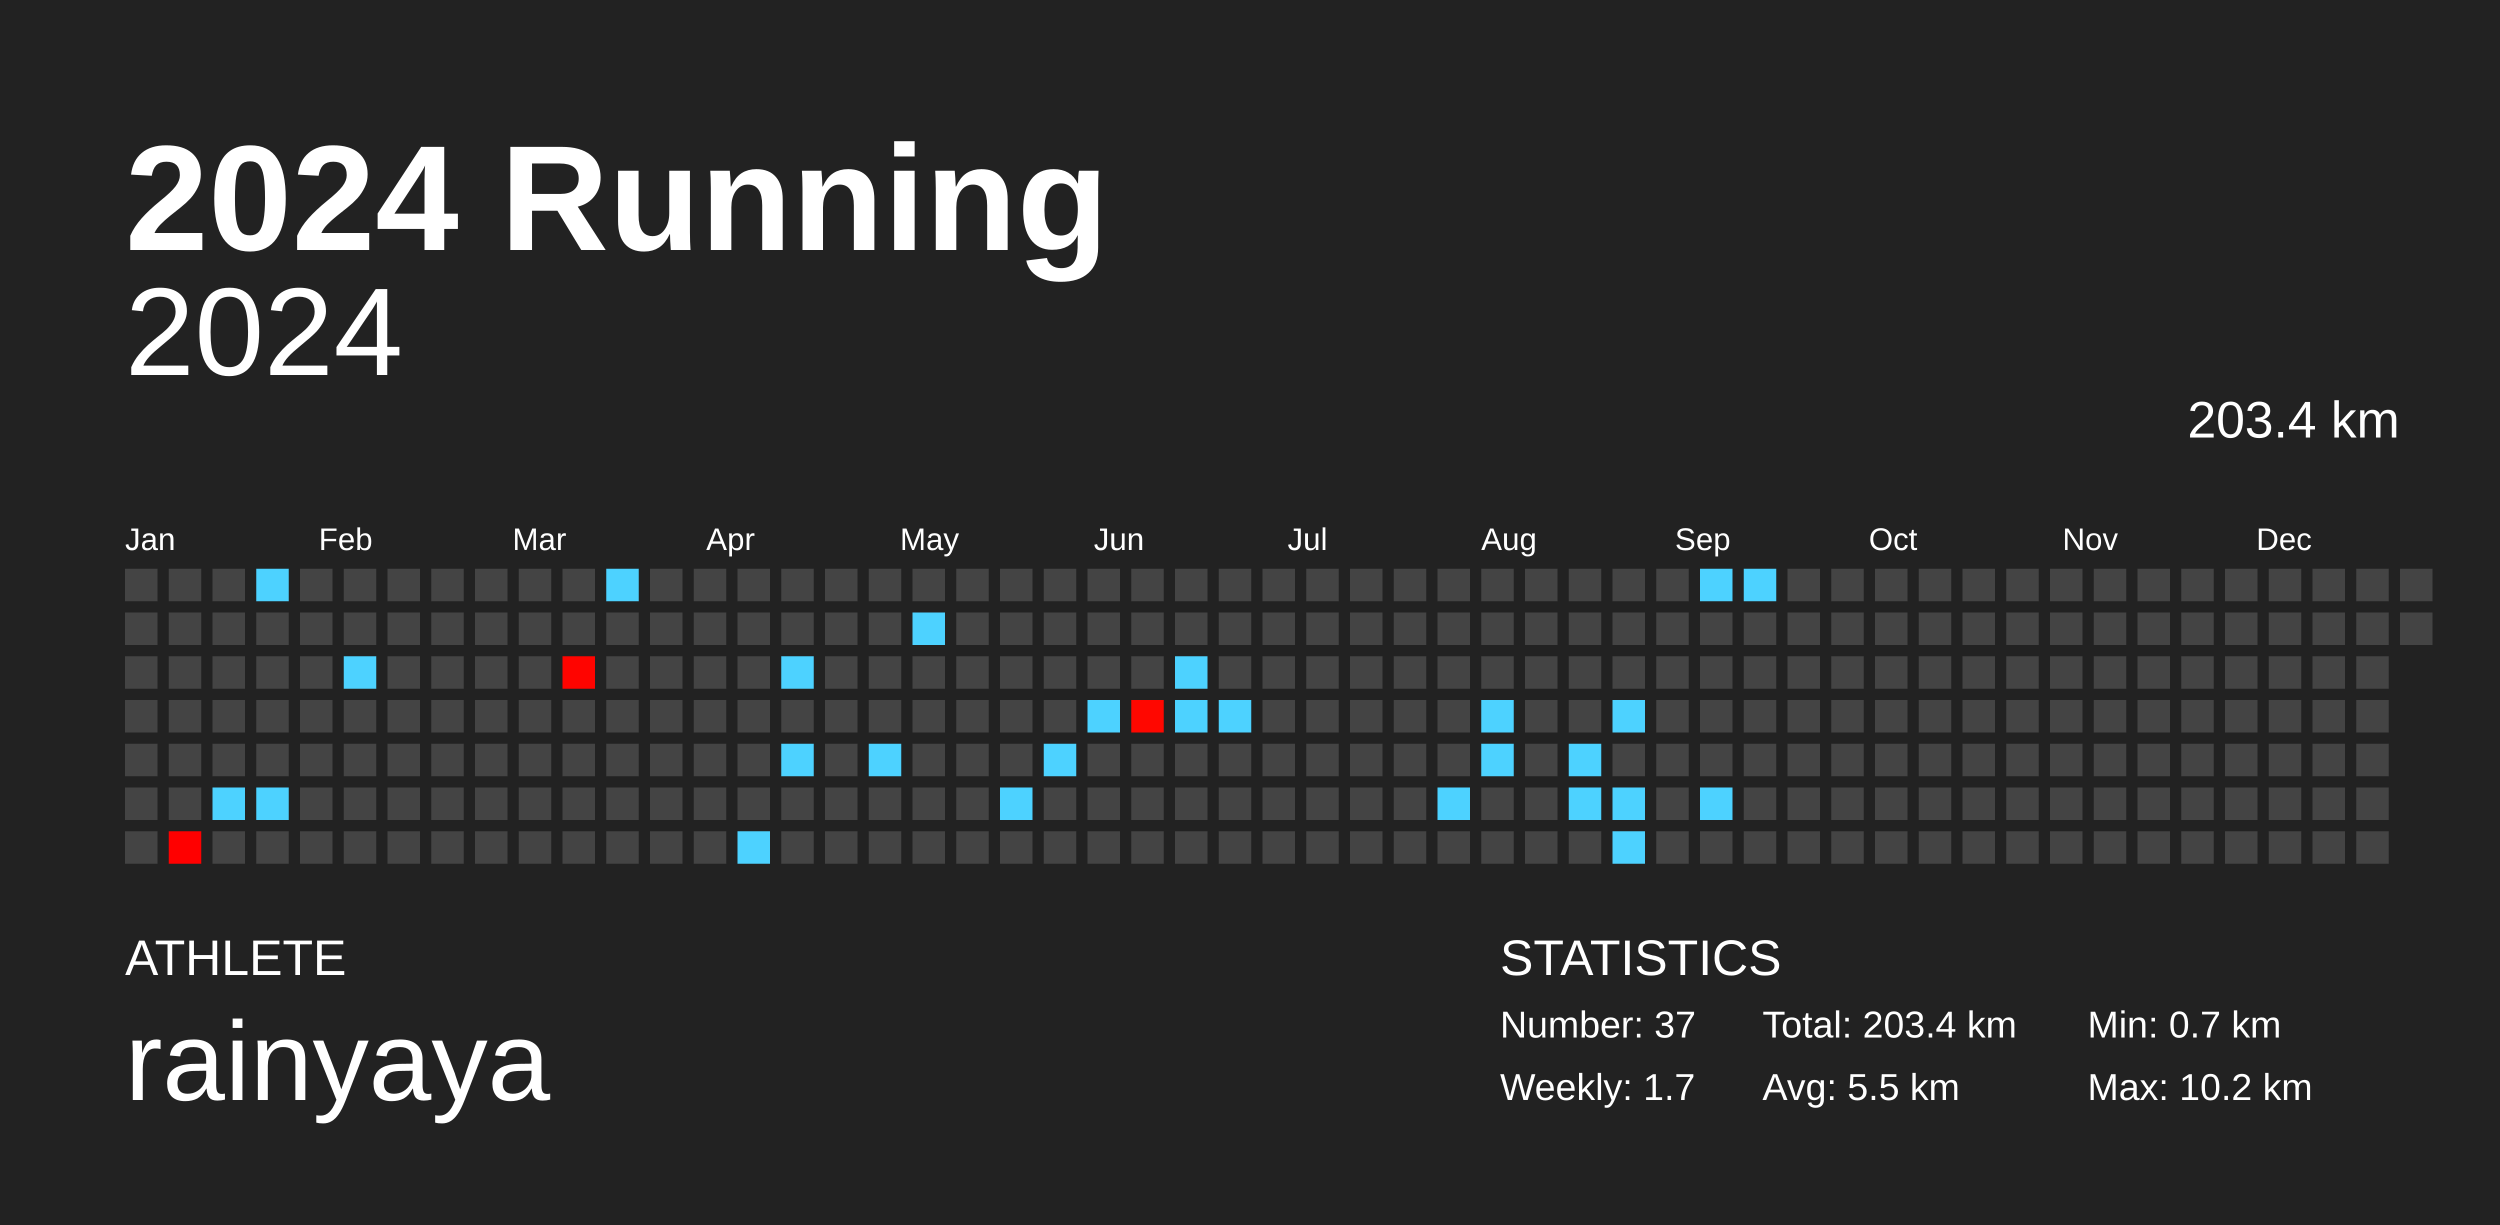
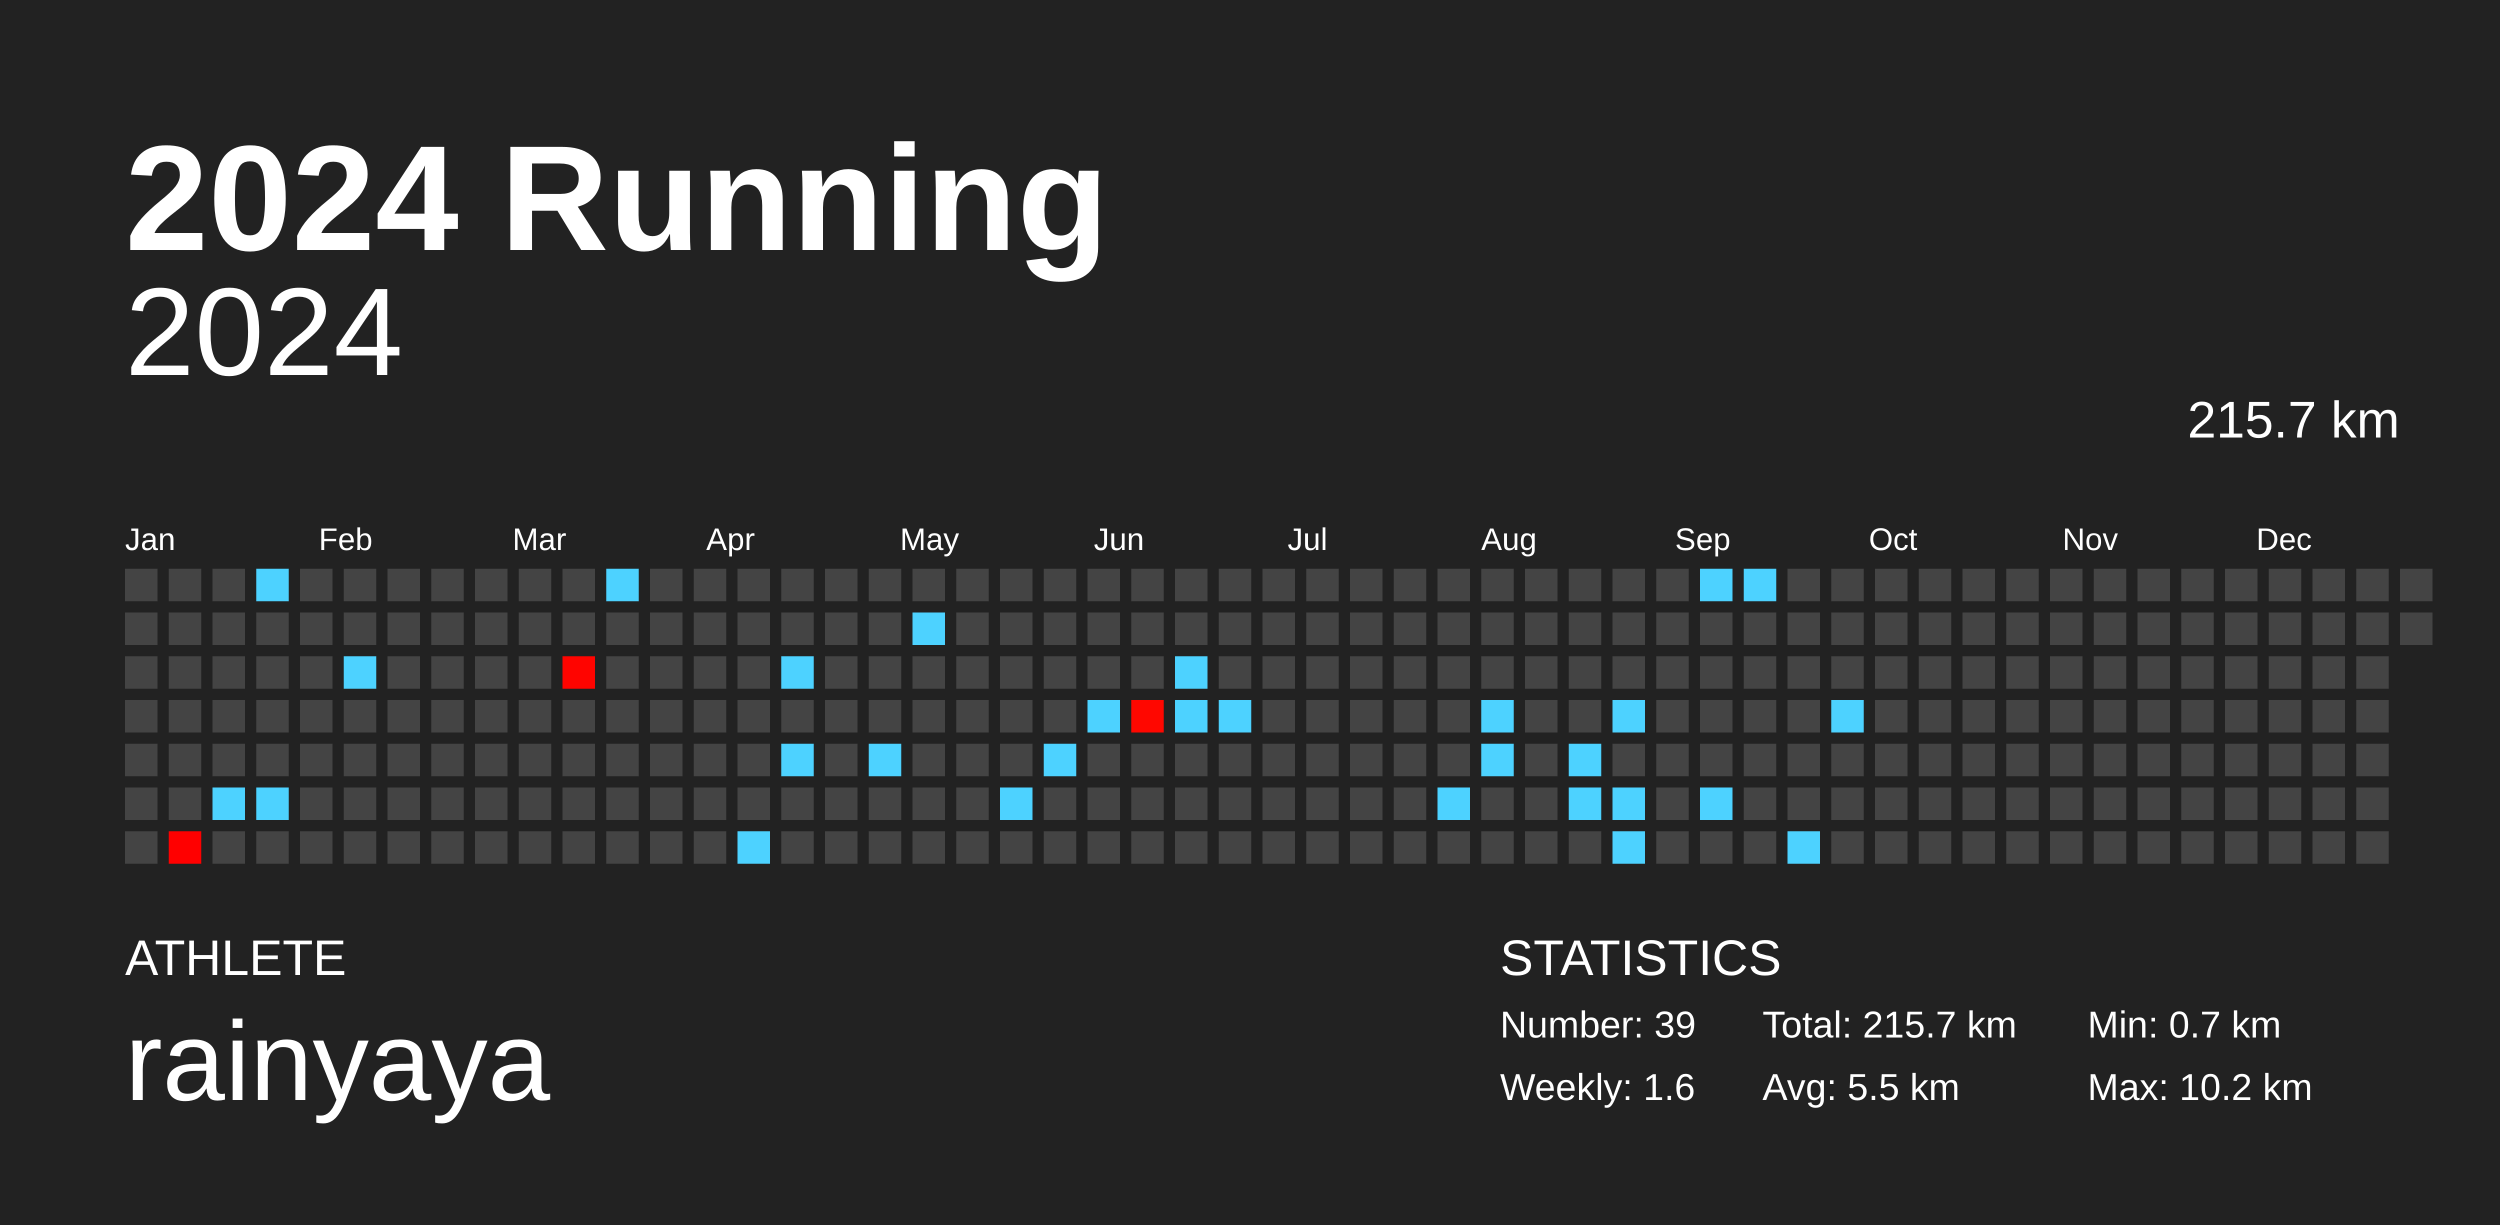
<svg xmlns="http://www.w3.org/2000/svg" baseProfile="full" height="98mm" version="1.1" viewBox="0,0,200,98" width="200mm">
  <defs />
  <rect fill="#222222" height="98" width="200" x="0" y="0" />
  <text fill="#FFFFFF" style="font-size:12px; font-family:Arial; font-weight:bold;" x="10" y="20">2024 Running</text>
  <text fill="#FFFFFF" style="font-size:4px; font-family:Arial" x="10" y="78">ATHLETE</text>
  <text fill="#FFFFFF" style="font-size:9px; font-family:Arial" x="10" y="88">rainyaya</text>
  <text fill="#FFFFFF" style="font-size:4px; font-family:Arial" x="120" y="78">STATISTICS</text>
-   <text fill="#FFFFFF" style="font-size:3px; font-family:Arial" x="120" y="83">Number: 37</text>
-   <text fill="#FFFFFF" style="font-size:3px; font-family:Arial" x="120" y="88">Weekly: 1.7</text>
-   <text fill="#FFFFFF" style="font-size:3px; font-family:Arial" x="141" y="83">Total: 203.4 km</text>
+   <text fill="#FFFFFF" style="font-size:3px; font-family:Arial" x="120" y="83">Number: 39</text>
+   <text fill="#FFFFFF" style="font-size:3px; font-family:Arial" x="120" y="88">Weekly: 1.6</text>
+   <text fill="#FFFFFF" style="font-size:3px; font-family:Arial" x="141" y="83">Total: 215.7 km</text>
  <text fill="#FFFFFF" style="font-size:3px; font-family:Arial" x="141" y="88">Avg: 5.5 km</text>
  <text fill="#FFFFFF" style="font-size:3px; font-family:Arial" x="167" y="83">Min: 0.7 km</text>
  <text fill="#FFFFFF" style="font-size:3px; font-family:Arial" x="167" y="88">Max: 10.2 km</text>
  <text alignment-baseline="hanging" fill="#FFFFFF" style="font-size:10.0px; font-family:Arial;" x="10" y="30">2024</text>
-   <text alignment-baseline="hanging" fill="#FFFFFF" style="font-size:4.125px; font-family:Arial;" x="175" y="35">203.4 km</text>
+   <text alignment-baseline="hanging" fill="#FFFFFF" style="font-size:4.125px; font-family:Arial;" x="175" y="35">215.7 km</text>
  <text fill="#FFFFFF" style="font-size:2.5px; font-family:Arial" x="10.0" y="44">Jan</text>
  <text fill="#FFFFFF" style="font-size:2.5px; font-family:Arial" x="25.5" y="44">Feb</text>
  <text fill="#FFFFFF" style="font-size:2.5px; font-family:Arial" x="41.0" y="44">Mar</text>
  <text fill="#FFFFFF" style="font-size:2.5px; font-family:Arial" x="56.5" y="44">Apr</text>
  <text fill="#FFFFFF" style="font-size:2.5px; font-family:Arial" x="72.0" y="44">May</text>
  <text fill="#FFFFFF" style="font-size:2.5px; font-family:Arial" x="87.5" y="44">Jun</text>
  <text fill="#FFFFFF" style="font-size:2.5px; font-family:Arial" x="103.0" y="44">Jul</text>
  <text fill="#FFFFFF" style="font-size:2.5px; font-family:Arial" x="118.5" y="44">Aug</text>
  <text fill="#FFFFFF" style="font-size:2.5px; font-family:Arial" x="134.0" y="44">Sep</text>
  <text fill="#FFFFFF" style="font-size:2.5px; font-family:Arial" x="149.5" y="44">Oct</text>
  <text fill="#FFFFFF" style="font-size:2.5px; font-family:Arial" x="165.0" y="44">Nov</text>
  <text fill="#FFFFFF" style="font-size:2.5px; font-family:Arial" x="180.5" y="44">Dec</text>
  <rect fill="#444444" height="2.6" width="2.6" x="10.0" y="45.5" />
  <rect fill="#444444" height="2.6" width="2.6" x="10.0" y="49.0" />
  <rect fill="#444444" height="2.6" width="2.6" x="10.0" y="52.5" />
  <rect fill="#444444" height="2.6" width="2.6" x="10.0" y="56.0" />
  <rect fill="#444444" height="2.6" width="2.6" x="10.0" y="59.5" />
  <rect fill="#444444" height="2.6" width="2.6" x="10.0" y="63.0" />
  <rect fill="#444444" height="2.6" width="2.6" x="10.0" y="66.5" />
  <rect fill="#444444" height="2.6" width="2.6" x="13.5" y="45.5" />
  <rect fill="#444444" height="2.6" width="2.6" x="13.5" y="49.0" />
  <rect fill="#444444" height="2.6" width="2.6" x="13.5" y="52.5" />
  <rect fill="#444444" height="2.6" width="2.6" x="13.5" y="56.0" />
  <rect fill="#444444" height="2.6" width="2.6" x="13.5" y="59.5" />
  <rect fill="#444444" height="2.6" width="2.6" x="13.5" y="63.0" />
  <rect fill="#ff0000" height="2.6" width="2.6" x="13.5" y="66.5" />
  <rect fill="#444444" height="2.6" width="2.6" x="17.0" y="45.5" />
  <rect fill="#444444" height="2.6" width="2.6" x="17.0" y="49.0" />
  <rect fill="#444444" height="2.6" width="2.6" x="17.0" y="52.5" />
  <rect fill="#444444" height="2.6" width="2.6" x="17.0" y="56.0" />
  <rect fill="#444444" height="2.6" width="2.6" x="17.0" y="59.5" />
  <rect fill="#4dd2ff" height="2.6" width="2.6" x="17.0" y="63.0" />
  <rect fill="#444444" height="2.6" width="2.6" x="17.0" y="66.5" />
  <rect fill="#4dd2ff" height="2.6" width="2.6" x="20.5" y="45.5" />
  <rect fill="#444444" height="2.6" width="2.6" x="20.5" y="49.0" />
  <rect fill="#444444" height="2.6" width="2.6" x="20.5" y="52.5" />
  <rect fill="#444444" height="2.6" width="2.6" x="20.5" y="56.0" />
  <rect fill="#444444" height="2.6" width="2.6" x="20.5" y="59.5" />
  <rect fill="#4dd2ff" height="2.6" width="2.6" x="20.5" y="63.0" />
  <rect fill="#444444" height="2.6" width="2.6" x="20.5" y="66.5" />
  <rect fill="#444444" height="2.6" width="2.6" x="24.0" y="45.5" />
  <rect fill="#444444" height="2.6" width="2.6" x="24.0" y="49.0" />
  <rect fill="#444444" height="2.6" width="2.6" x="24.0" y="52.5" />
  <rect fill="#444444" height="2.6" width="2.6" x="24.0" y="56.0" />
  <rect fill="#444444" height="2.6" width="2.6" x="24.0" y="59.5" />
  <rect fill="#444444" height="2.6" width="2.6" x="24.0" y="63.0" />
  <rect fill="#444444" height="2.6" width="2.6" x="24.0" y="66.5" />
  <rect fill="#444444" height="2.6" width="2.6" x="27.5" y="45.5" />
  <rect fill="#444444" height="2.6" width="2.6" x="27.5" y="49.0" />
  <rect fill="#4dd2ff" height="2.6" width="2.6" x="27.5" y="52.5" />
  <rect fill="#444444" height="2.6" width="2.6" x="27.5" y="56.0" />
  <rect fill="#444444" height="2.6" width="2.6" x="27.5" y="59.5" />
  <rect fill="#444444" height="2.6" width="2.6" x="27.5" y="63.0" />
  <rect fill="#444444" height="2.6" width="2.6" x="27.5" y="66.5" />
  <rect fill="#444444" height="2.6" width="2.6" x="31.0" y="45.5" />
  <rect fill="#444444" height="2.6" width="2.6" x="31.0" y="49.0" />
  <rect fill="#444444" height="2.6" width="2.6" x="31.0" y="52.5" />
  <rect fill="#444444" height="2.6" width="2.6" x="31.0" y="56.0" />
  <rect fill="#444444" height="2.6" width="2.6" x="31.0" y="59.5" />
  <rect fill="#444444" height="2.6" width="2.6" x="31.0" y="63.0" />
  <rect fill="#444444" height="2.6" width="2.6" x="31.0" y="66.5" />
  <rect fill="#444444" height="2.6" width="2.6" x="34.5" y="45.5" />
  <rect fill="#444444" height="2.6" width="2.6" x="34.5" y="49.0" />
  <rect fill="#444444" height="2.6" width="2.6" x="34.5" y="52.5" />
  <rect fill="#444444" height="2.6" width="2.6" x="34.5" y="56.0" />
  <rect fill="#444444" height="2.6" width="2.6" x="34.5" y="59.5" />
  <rect fill="#444444" height="2.6" width="2.6" x="34.5" y="63.0" />
  <rect fill="#444444" height="2.6" width="2.6" x="34.5" y="66.5" />
  <rect fill="#444444" height="2.6" width="2.6" x="38.0" y="45.5" />
  <rect fill="#444444" height="2.6" width="2.6" x="38.0" y="49.0" />
  <rect fill="#444444" height="2.6" width="2.6" x="38.0" y="52.5" />
  <rect fill="#444444" height="2.6" width="2.6" x="38.0" y="56.0" />
  <rect fill="#444444" height="2.6" width="2.6" x="38.0" y="59.5" />
  <rect fill="#444444" height="2.6" width="2.6" x="38.0" y="63.0" />
  <rect fill="#444444" height="2.6" width="2.6" x="38.0" y="66.5" />
  <rect fill="#444444" height="2.6" width="2.6" x="41.5" y="45.5" />
  <rect fill="#444444" height="2.6" width="2.6" x="41.5" y="49.0" />
  <rect fill="#444444" height="2.6" width="2.6" x="41.5" y="52.5" />
  <rect fill="#444444" height="2.6" width="2.6" x="41.5" y="56.0" />
  <rect fill="#444444" height="2.6" width="2.6" x="41.5" y="59.5" />
  <rect fill="#444444" height="2.6" width="2.6" x="41.5" y="63.0" />
  <rect fill="#444444" height="2.6" width="2.6" x="41.5" y="66.5" />
  <rect fill="#444444" height="2.6" width="2.6" x="45.0" y="45.5" />
  <rect fill="#444444" height="2.6" width="2.6" x="45.0" y="49.0" />
  <rect fill="#ff0400" height="2.6" width="2.6" x="45.0" y="52.5" />
  <rect fill="#444444" height="2.6" width="2.6" x="45.0" y="56.0" />
  <rect fill="#444444" height="2.6" width="2.6" x="45.0" y="59.5" />
  <rect fill="#444444" height="2.6" width="2.6" x="45.0" y="63.0" />
  <rect fill="#444444" height="2.6" width="2.6" x="45.0" y="66.5" />
  <rect fill="#4dd2ff" height="2.6" width="2.6" x="48.5" y="45.5" />
  <rect fill="#444444" height="2.6" width="2.6" x="48.5" y="49.0" />
  <rect fill="#444444" height="2.6" width="2.6" x="48.5" y="52.5" />
  <rect fill="#444444" height="2.6" width="2.6" x="48.5" y="56.0" />
  <rect fill="#444444" height="2.6" width="2.6" x="48.5" y="59.5" />
  <rect fill="#444444" height="2.6" width="2.6" x="48.5" y="63.0" />
  <rect fill="#444444" height="2.6" width="2.6" x="48.5" y="66.5" />
  <rect fill="#444444" height="2.6" width="2.6" x="52.0" y="45.5" />
  <rect fill="#444444" height="2.6" width="2.6" x="52.0" y="49.0" />
  <rect fill="#444444" height="2.6" width="2.6" x="52.0" y="52.5" />
  <rect fill="#444444" height="2.6" width="2.6" x="52.0" y="56.0" />
  <rect fill="#444444" height="2.6" width="2.6" x="52.0" y="59.5" />
  <rect fill="#444444" height="2.6" width="2.6" x="52.0" y="63.0" />
  <rect fill="#444444" height="2.6" width="2.6" x="52.0" y="66.5" />
  <rect fill="#444444" height="2.6" width="2.6" x="55.5" y="45.5" />
  <rect fill="#444444" height="2.6" width="2.6" x="55.5" y="49.0" />
  <rect fill="#444444" height="2.6" width="2.6" x="55.5" y="52.5" />
  <rect fill="#444444" height="2.6" width="2.6" x="55.5" y="56.0" />
  <rect fill="#444444" height="2.6" width="2.6" x="55.5" y="59.5" />
  <rect fill="#444444" height="2.6" width="2.6" x="55.5" y="63.0" />
  <rect fill="#444444" height="2.6" width="2.6" x="55.5" y="66.5" />
  <rect fill="#444444" height="2.6" width="2.6" x="59.0" y="45.5" />
  <rect fill="#444444" height="2.6" width="2.6" x="59.0" y="49.0" />
  <rect fill="#444444" height="2.6" width="2.6" x="59.0" y="52.5" />
  <rect fill="#444444" height="2.6" width="2.6" x="59.0" y="56.0" />
  <rect fill="#444444" height="2.6" width="2.6" x="59.0" y="59.5" />
  <rect fill="#444444" height="2.6" width="2.6" x="59.0" y="63.0" />
  <rect fill="#4dd2ff" height="2.6" width="2.6" x="59.0" y="66.5" />
  <rect fill="#444444" height="2.6" width="2.6" x="62.5" y="45.5" />
  <rect fill="#444444" height="2.6" width="2.6" x="62.5" y="49.0" />
  <rect fill="#4dd2ff" height="2.6" width="2.6" x="62.5" y="52.5" />
  <rect fill="#444444" height="2.6" width="2.6" x="62.5" y="56.0" />
  <rect fill="#4dd2ff" height="2.6" width="2.6" x="62.5" y="59.5" />
  <rect fill="#444444" height="2.6" width="2.6" x="62.5" y="63.0" />
  <rect fill="#444444" height="2.6" width="2.6" x="62.5" y="66.5" />
  <rect fill="#444444" height="2.6" width="2.6" x="66.0" y="45.5" />
  <rect fill="#444444" height="2.6" width="2.6" x="66.0" y="49.0" />
  <rect fill="#444444" height="2.6" width="2.6" x="66.0" y="52.5" />
  <rect fill="#444444" height="2.6" width="2.6" x="66.0" y="56.0" />
  <rect fill="#444444" height="2.6" width="2.6" x="66.0" y="59.5" />
  <rect fill="#444444" height="2.6" width="2.6" x="66.0" y="63.0" />
  <rect fill="#444444" height="2.6" width="2.6" x="66.0" y="66.5" />
  <rect fill="#444444" height="2.6" width="2.6" x="69.5" y="45.5" />
  <rect fill="#444444" height="2.6" width="2.6" x="69.5" y="49.0" />
  <rect fill="#444444" height="2.6" width="2.6" x="69.5" y="52.5" />
  <rect fill="#444444" height="2.6" width="2.6" x="69.5" y="56.0" />
  <rect fill="#4dd2ff" height="2.6" width="2.6" x="69.5" y="59.5" />
  <rect fill="#444444" height="2.6" width="2.6" x="69.5" y="63.0" />
  <rect fill="#444444" height="2.6" width="2.6" x="69.5" y="66.5" />
  <rect fill="#444444" height="2.6" width="2.6" x="73.0" y="45.5" />
  <rect fill="#4dd2ff" height="2.6" width="2.6" x="73.0" y="49.0" />
  <rect fill="#444444" height="2.6" width="2.6" x="73.0" y="52.5" />
  <rect fill="#444444" height="2.6" width="2.6" x="73.0" y="56.0" />
  <rect fill="#444444" height="2.6" width="2.6" x="73.0" y="59.5" />
  <rect fill="#444444" height="2.6" width="2.6" x="73.0" y="63.0" />
  <rect fill="#444444" height="2.6" width="2.6" x="73.0" y="66.5" />
  <rect fill="#444444" height="2.6" width="2.6" x="76.5" y="45.5" />
  <rect fill="#444444" height="2.6" width="2.6" x="76.5" y="49.0" />
  <rect fill="#444444" height="2.6" width="2.6" x="76.5" y="52.5" />
  <rect fill="#444444" height="2.6" width="2.6" x="76.5" y="56.0" />
  <rect fill="#444444" height="2.6" width="2.6" x="76.5" y="59.5" />
  <rect fill="#444444" height="2.6" width="2.6" x="76.5" y="63.0" />
  <rect fill="#444444" height="2.6" width="2.6" x="76.5" y="66.5" />
  <rect fill="#444444" height="2.6" width="2.6" x="80.0" y="45.5" />
  <rect fill="#444444" height="2.6" width="2.6" x="80.0" y="49.0" />
  <rect fill="#444444" height="2.6" width="2.6" x="80.0" y="52.5" />
  <rect fill="#444444" height="2.6" width="2.6" x="80.0" y="56.0" />
  <rect fill="#444444" height="2.6" width="2.6" x="80.0" y="59.5" />
  <rect fill="#4dd2ff" height="2.6" width="2.6" x="80.0" y="63.0" />
  <rect fill="#444444" height="2.6" width="2.6" x="80.0" y="66.5" />
  <rect fill="#444444" height="2.6" width="2.6" x="83.5" y="45.5" />
  <rect fill="#444444" height="2.6" width="2.6" x="83.5" y="49.0" />
  <rect fill="#444444" height="2.6" width="2.6" x="83.5" y="52.5" />
  <rect fill="#444444" height="2.6" width="2.6" x="83.5" y="56.0" />
  <rect fill="#4dd2ff" height="2.6" width="2.6" x="83.5" y="59.5" />
  <rect fill="#444444" height="2.6" width="2.6" x="83.5" y="63.0" />
  <rect fill="#444444" height="2.6" width="2.6" x="83.5" y="66.5" />
  <rect fill="#444444" height="2.6" width="2.6" x="87.0" y="45.5" />
  <rect fill="#444444" height="2.6" width="2.6" x="87.0" y="49.0" />
  <rect fill="#444444" height="2.6" width="2.6" x="87.0" y="52.5" />
  <rect fill="#4dd2ff" height="2.6" width="2.6" x="87.0" y="56.0" />
  <rect fill="#444444" height="2.6" width="2.6" x="87.0" y="59.5" />
  <rect fill="#444444" height="2.6" width="2.6" x="87.0" y="63.0" />
  <rect fill="#444444" height="2.6" width="2.6" x="87.0" y="66.5" />
  <rect fill="#444444" height="2.6" width="2.6" x="90.5" y="45.5" />
  <rect fill="#444444" height="2.6" width="2.6" x="90.5" y="49.0" />
  <rect fill="#444444" height="2.6" width="2.6" x="90.5" y="52.5" />
  <rect fill="#ff0700" height="2.6" width="2.6" x="90.5" y="56.0" />
  <rect fill="#444444" height="2.6" width="2.6" x="90.5" y="59.5" />
  <rect fill="#444444" height="2.6" width="2.6" x="90.5" y="63.0" />
  <rect fill="#444444" height="2.6" width="2.6" x="90.5" y="66.5" />
  <rect fill="#444444" height="2.6" width="2.6" x="94.0" y="45.5" />
  <rect fill="#444444" height="2.6" width="2.6" x="94.0" y="49.0" />
  <rect fill="#4dd2ff" height="2.6" width="2.6" x="94.0" y="52.5" />
  <rect fill="#4dd2ff" height="2.6" width="2.6" x="94.0" y="56.0" />
  <rect fill="#444444" height="2.6" width="2.6" x="94.0" y="59.5" />
  <rect fill="#444444" height="2.6" width="2.6" x="94.0" y="63.0" />
  <rect fill="#444444" height="2.6" width="2.6" x="94.0" y="66.5" />
  <rect fill="#444444" height="2.6" width="2.6" x="97.5" y="45.5" />
  <rect fill="#444444" height="2.6" width="2.6" x="97.5" y="49.0" />
  <rect fill="#444444" height="2.6" width="2.6" x="97.5" y="52.5" />
  <rect fill="#4dd2ff" height="2.6" width="2.6" x="97.5" y="56.0" />
  <rect fill="#444444" height="2.6" width="2.6" x="97.5" y="59.5" />
  <rect fill="#444444" height="2.6" width="2.6" x="97.5" y="63.0" />
  <rect fill="#444444" height="2.6" width="2.6" x="97.5" y="66.5" />
  <rect fill="#444444" height="2.6" width="2.6" x="101.0" y="45.5" />
  <rect fill="#444444" height="2.6" width="2.6" x="101.0" y="49.0" />
  <rect fill="#444444" height="2.6" width="2.6" x="101.0" y="52.5" />
  <rect fill="#444444" height="2.6" width="2.6" x="101.0" y="56.0" />
  <rect fill="#444444" height="2.6" width="2.6" x="101.0" y="59.5" />
  <rect fill="#444444" height="2.6" width="2.6" x="101.0" y="63.0" />
  <rect fill="#444444" height="2.6" width="2.6" x="101.0" y="66.5" />
  <rect fill="#444444" height="2.6" width="2.6" x="104.5" y="45.5" />
  <rect fill="#444444" height="2.6" width="2.6" x="104.5" y="49.0" />
  <rect fill="#444444" height="2.6" width="2.6" x="104.5" y="52.5" />
  <rect fill="#444444" height="2.6" width="2.6" x="104.5" y="56.0" />
  <rect fill="#444444" height="2.6" width="2.6" x="104.5" y="59.5" />
  <rect fill="#444444" height="2.6" width="2.6" x="104.5" y="63.0" />
  <rect fill="#444444" height="2.6" width="2.6" x="104.5" y="66.5" />
  <rect fill="#444444" height="2.6" width="2.6" x="108.0" y="45.5" />
  <rect fill="#444444" height="2.6" width="2.6" x="108.0" y="49.0" />
  <rect fill="#444444" height="2.6" width="2.6" x="108.0" y="52.5" />
  <rect fill="#444444" height="2.6" width="2.6" x="108.0" y="56.0" />
  <rect fill="#444444" height="2.6" width="2.6" x="108.0" y="59.5" />
  <rect fill="#444444" height="2.6" width="2.6" x="108.0" y="63.0" />
  <rect fill="#444444" height="2.6" width="2.6" x="108.0" y="66.5" />
  <rect fill="#444444" height="2.6" width="2.6" x="111.5" y="45.5" />
  <rect fill="#444444" height="2.6" width="2.6" x="111.5" y="49.0" />
  <rect fill="#444444" height="2.6" width="2.6" x="111.5" y="52.5" />
  <rect fill="#444444" height="2.6" width="2.6" x="111.5" y="56.0" />
  <rect fill="#444444" height="2.6" width="2.6" x="111.5" y="59.5" />
  <rect fill="#444444" height="2.6" width="2.6" x="111.5" y="63.0" />
  <rect fill="#444444" height="2.6" width="2.6" x="111.5" y="66.5" />
  <rect fill="#444444" height="2.6" width="2.6" x="115.0" y="45.5" />
  <rect fill="#444444" height="2.6" width="2.6" x="115.0" y="49.0" />
  <rect fill="#444444" height="2.6" width="2.6" x="115.0" y="52.5" />
  <rect fill="#444444" height="2.6" width="2.6" x="115.0" y="56.0" />
  <rect fill="#444444" height="2.6" width="2.6" x="115.0" y="59.5" />
  <rect fill="#4dd2ff" height="2.6" width="2.6" x="115.0" y="63.0" />
  <rect fill="#444444" height="2.6" width="2.6" x="115.0" y="66.5" />
  <rect fill="#444444" height="2.6" width="2.6" x="118.5" y="45.5" />
  <rect fill="#444444" height="2.6" width="2.6" x="118.5" y="49.0" />
  <rect fill="#444444" height="2.6" width="2.6" x="118.5" y="52.5" />
  <rect fill="#4dd2ff" height="2.6" width="2.6" x="118.5" y="56.0" />
  <rect fill="#4dd2ff" height="2.6" width="2.6" x="118.5" y="59.5" />
  <rect fill="#444444" height="2.6" width="2.6" x="118.5" y="63.0" />
  <rect fill="#444444" height="2.6" width="2.6" x="118.5" y="66.5" />
  <rect fill="#444444" height="2.6" width="2.6" x="122.0" y="45.5" />
  <rect fill="#444444" height="2.6" width="2.6" x="122.0" y="49.0" />
  <rect fill="#444444" height="2.6" width="2.6" x="122.0" y="52.5" />
  <rect fill="#444444" height="2.6" width="2.6" x="122.0" y="56.0" />
  <rect fill="#444444" height="2.6" width="2.6" x="122.0" y="59.5" />
  <rect fill="#444444" height="2.6" width="2.6" x="122.0" y="63.0" />
  <rect fill="#444444" height="2.6" width="2.6" x="122.0" y="66.5" />
  <rect fill="#444444" height="2.6" width="2.6" x="125.5" y="45.5" />
  <rect fill="#444444" height="2.6" width="2.6" x="125.5" y="49.0" />
  <rect fill="#444444" height="2.6" width="2.6" x="125.5" y="52.5" />
  <rect fill="#444444" height="2.6" width="2.6" x="125.5" y="56.0" />
  <rect fill="#4dd2ff" height="2.6" width="2.6" x="125.5" y="59.5" />
  <rect fill="#4dd2ff" height="2.6" width="2.6" x="125.5" y="63.0" />
  <rect fill="#444444" height="2.6" width="2.6" x="125.5" y="66.5" />
  <rect fill="#444444" height="2.6" width="2.6" x="129.0" y="45.5" />
  <rect fill="#444444" height="2.6" width="2.6" x="129.0" y="49.0" />
  <rect fill="#444444" height="2.6" width="2.6" x="129.0" y="52.5" />
  <rect fill="#4dd2ff" height="2.6" width="2.6" x="129.0" y="56.0" />
  <rect fill="#444444" height="2.6" width="2.6" x="129.0" y="59.5" />
  <rect fill="#4dd2ff" height="2.6" width="2.6" x="129.0" y="63.0" />
  <rect fill="#4dd2ff" height="2.6" width="2.6" x="129.0" y="66.5" />
  <rect fill="#444444" height="2.6" width="2.6" x="132.5" y="45.5" />
  <rect fill="#444444" height="2.6" width="2.6" x="132.5" y="49.0" />
  <rect fill="#444444" height="2.6" width="2.6" x="132.5" y="52.5" />
  <rect fill="#444444" height="2.6" width="2.6" x="132.5" y="56.0" />
  <rect fill="#444444" height="2.6" width="2.6" x="132.5" y="59.5" />
  <rect fill="#444444" height="2.6" width="2.6" x="132.5" y="63.0" />
  <rect fill="#444444" height="2.6" width="2.6" x="132.5" y="66.5" />
  <rect fill="#4dd2ff" height="2.6" width="2.6" x="136.0" y="45.5" />
  <rect fill="#444444" height="2.6" width="2.6" x="136.0" y="49.0" />
  <rect fill="#444444" height="2.6" width="2.6" x="136.0" y="52.5" />
  <rect fill="#444444" height="2.6" width="2.6" x="136.0" y="56.0" />
  <rect fill="#444444" height="2.6" width="2.6" x="136.0" y="59.5" />
  <rect fill="#4dd2ff" height="2.6" width="2.6" x="136.0" y="63.0" />
  <rect fill="#444444" height="2.6" width="2.6" x="136.0" y="66.5" />
  <rect fill="#4dd2ff" height="2.6" width="2.6" x="139.5" y="45.5" />
  <rect fill="#444444" height="2.6" width="2.6" x="139.5" y="49.0" />
  <rect fill="#444444" height="2.6" width="2.6" x="139.5" y="52.5" />
  <rect fill="#444444" height="2.6" width="2.6" x="139.5" y="56.0" />
  <rect fill="#444444" height="2.6" width="2.6" x="139.5" y="59.5" />
  <rect fill="#444444" height="2.6" width="2.6" x="139.5" y="63.0" />
  <rect fill="#444444" height="2.6" width="2.6" x="139.5" y="66.5" />
  <rect fill="#444444" height="2.6" width="2.6" x="143.0" y="45.5" />
  <rect fill="#444444" height="2.6" width="2.6" x="143.0" y="49.0" />
  <rect fill="#444444" height="2.6" width="2.6" x="143.0" y="52.5" />
  <rect fill="#444444" height="2.6" width="2.6" x="143.0" y="56.0" />
  <rect fill="#444444" height="2.6" width="2.6" x="143.0" y="59.5" />
  <rect fill="#444444" height="2.6" width="2.6" x="143.0" y="63.0" />
-   <rect fill="#444444" height="2.6" width="2.6" x="143.0" y="66.5" />
+   <rect fill="#4dd2ff" height="2.6" width="2.6" x="143.0" y="66.5" />
  <rect fill="#444444" height="2.6" width="2.6" x="146.5" y="45.5" />
  <rect fill="#444444" height="2.6" width="2.6" x="146.5" y="49.0" />
  <rect fill="#444444" height="2.6" width="2.6" x="146.5" y="52.5" />
-   <rect fill="#444444" height="2.6" width="2.6" x="146.5" y="56.0" />
+   <rect fill="#4dd2ff" height="2.6" width="2.6" x="146.5" y="56.0" />
  <rect fill="#444444" height="2.6" width="2.6" x="146.5" y="59.5" />
  <rect fill="#444444" height="2.6" width="2.6" x="146.5" y="63.0" />
  <rect fill="#444444" height="2.6" width="2.6" x="146.5" y="66.5" />
  <rect fill="#444444" height="2.6" width="2.6" x="150.0" y="45.5" />
  <rect fill="#444444" height="2.6" width="2.6" x="150.0" y="49.0" />
  <rect fill="#444444" height="2.6" width="2.6" x="150.0" y="52.5" />
  <rect fill="#444444" height="2.6" width="2.6" x="150.0" y="56.0" />
  <rect fill="#444444" height="2.6" width="2.6" x="150.0" y="59.5" />
  <rect fill="#444444" height="2.6" width="2.6" x="150.0" y="63.0" />
  <rect fill="#444444" height="2.6" width="2.6" x="150.0" y="66.5" />
  <rect fill="#444444" height="2.6" width="2.6" x="153.5" y="45.5" />
  <rect fill="#444444" height="2.6" width="2.6" x="153.5" y="49.0" />
  <rect fill="#444444" height="2.6" width="2.6" x="153.5" y="52.5" />
  <rect fill="#444444" height="2.6" width="2.6" x="153.5" y="56.0" />
  <rect fill="#444444" height="2.6" width="2.6" x="153.5" y="59.5" />
  <rect fill="#444444" height="2.6" width="2.6" x="153.5" y="63.0" />
  <rect fill="#444444" height="2.6" width="2.6" x="153.5" y="66.5" />
  <rect fill="#444444" height="2.6" width="2.6" x="157.0" y="45.5" />
  <rect fill="#444444" height="2.6" width="2.6" x="157.0" y="49.0" />
  <rect fill="#444444" height="2.6" width="2.6" x="157.0" y="52.5" />
  <rect fill="#444444" height="2.6" width="2.6" x="157.0" y="56.0" />
  <rect fill="#444444" height="2.6" width="2.6" x="157.0" y="59.5" />
  <rect fill="#444444" height="2.6" width="2.6" x="157.0" y="63.0" />
  <rect fill="#444444" height="2.6" width="2.6" x="157.0" y="66.5" />
  <rect fill="#444444" height="2.6" width="2.6" x="160.5" y="45.5" />
  <rect fill="#444444" height="2.6" width="2.6" x="160.5" y="49.0" />
  <rect fill="#444444" height="2.6" width="2.6" x="160.5" y="52.5" />
  <rect fill="#444444" height="2.6" width="2.6" x="160.5" y="56.0" />
  <rect fill="#444444" height="2.6" width="2.6" x="160.5" y="59.5" />
  <rect fill="#444444" height="2.6" width="2.6" x="160.5" y="63.0" />
  <rect fill="#444444" height="2.6" width="2.6" x="160.5" y="66.5" />
  <rect fill="#444444" height="2.6" width="2.6" x="164.0" y="45.5" />
  <rect fill="#444444" height="2.6" width="2.6" x="164.0" y="49.0" />
  <rect fill="#444444" height="2.6" width="2.6" x="164.0" y="52.5" />
  <rect fill="#444444" height="2.6" width="2.6" x="164.0" y="56.0" />
  <rect fill="#444444" height="2.6" width="2.6" x="164.0" y="59.5" />
  <rect fill="#444444" height="2.6" width="2.6" x="164.0" y="63.0" />
  <rect fill="#444444" height="2.6" width="2.6" x="164.0" y="66.5" />
  <rect fill="#444444" height="2.6" width="2.6" x="167.5" y="45.5" />
  <rect fill="#444444" height="2.6" width="2.6" x="167.5" y="49.0" />
  <rect fill="#444444" height="2.6" width="2.6" x="167.5" y="52.5" />
  <rect fill="#444444" height="2.6" width="2.6" x="167.5" y="56.0" />
  <rect fill="#444444" height="2.6" width="2.6" x="167.5" y="59.5" />
  <rect fill="#444444" height="2.6" width="2.6" x="167.5" y="63.0" />
  <rect fill="#444444" height="2.6" width="2.6" x="167.5" y="66.5" />
  <rect fill="#444444" height="2.6" width="2.6" x="171.0" y="45.5" />
  <rect fill="#444444" height="2.6" width="2.6" x="171.0" y="49.0" />
  <rect fill="#444444" height="2.6" width="2.6" x="171.0" y="52.5" />
  <rect fill="#444444" height="2.6" width="2.6" x="171.0" y="56.0" />
  <rect fill="#444444" height="2.6" width="2.6" x="171.0" y="59.5" />
  <rect fill="#444444" height="2.6" width="2.6" x="171.0" y="63.0" />
  <rect fill="#444444" height="2.6" width="2.6" x="171.0" y="66.5" />
  <rect fill="#444444" height="2.6" width="2.6" x="174.5" y="45.5" />
  <rect fill="#444444" height="2.6" width="2.6" x="174.5" y="49.0" />
  <rect fill="#444444" height="2.6" width="2.6" x="174.5" y="52.5" />
  <rect fill="#444444" height="2.6" width="2.6" x="174.5" y="56.0" />
  <rect fill="#444444" height="2.6" width="2.6" x="174.5" y="59.5" />
  <rect fill="#444444" height="2.6" width="2.6" x="174.5" y="63.0" />
  <rect fill="#444444" height="2.6" width="2.6" x="174.5" y="66.5" />
  <rect fill="#444444" height="2.6" width="2.6" x="178.0" y="45.5" />
  <rect fill="#444444" height="2.6" width="2.6" x="178.0" y="49.0" />
  <rect fill="#444444" height="2.6" width="2.6" x="178.0" y="52.5" />
  <rect fill="#444444" height="2.6" width="2.6" x="178.0" y="56.0" />
  <rect fill="#444444" height="2.6" width="2.6" x="178.0" y="59.5" />
  <rect fill="#444444" height="2.6" width="2.6" x="178.0" y="63.0" />
  <rect fill="#444444" height="2.6" width="2.6" x="178.0" y="66.5" />
  <rect fill="#444444" height="2.6" width="2.6" x="181.5" y="45.5" />
  <rect fill="#444444" height="2.6" width="2.6" x="181.5" y="49.0" />
  <rect fill="#444444" height="2.6" width="2.6" x="181.5" y="52.5" />
  <rect fill="#444444" height="2.6" width="2.6" x="181.5" y="56.0" />
  <rect fill="#444444" height="2.6" width="2.6" x="181.5" y="59.5" />
  <rect fill="#444444" height="2.6" width="2.6" x="181.5" y="63.0" />
  <rect fill="#444444" height="2.6" width="2.6" x="181.5" y="66.5" />
  <rect fill="#444444" height="2.6" width="2.6" x="185.0" y="45.5" />
  <rect fill="#444444" height="2.6" width="2.6" x="185.0" y="49.0" />
  <rect fill="#444444" height="2.6" width="2.6" x="185.0" y="52.5" />
  <rect fill="#444444" height="2.6" width="2.6" x="185.0" y="56.0" />
  <rect fill="#444444" height="2.6" width="2.6" x="185.0" y="59.5" />
  <rect fill="#444444" height="2.6" width="2.6" x="185.0" y="63.0" />
  <rect fill="#444444" height="2.6" width="2.6" x="185.0" y="66.5" />
  <rect fill="#444444" height="2.6" width="2.6" x="188.5" y="45.5" />
  <rect fill="#444444" height="2.6" width="2.6" x="188.5" y="49.0" />
  <rect fill="#444444" height="2.6" width="2.6" x="188.5" y="52.5" />
  <rect fill="#444444" height="2.6" width="2.6" x="188.5" y="56.0" />
  <rect fill="#444444" height="2.6" width="2.6" x="188.5" y="59.5" />
  <rect fill="#444444" height="2.6" width="2.6" x="188.5" y="63.0" />
  <rect fill="#444444" height="2.6" width="2.6" x="188.5" y="66.5" />
  <rect fill="#444444" height="2.6" width="2.6" x="192.0" y="45.5" />
  <rect fill="#444444" height="2.6" width="2.6" x="192.0" y="49.0" />
</svg>
